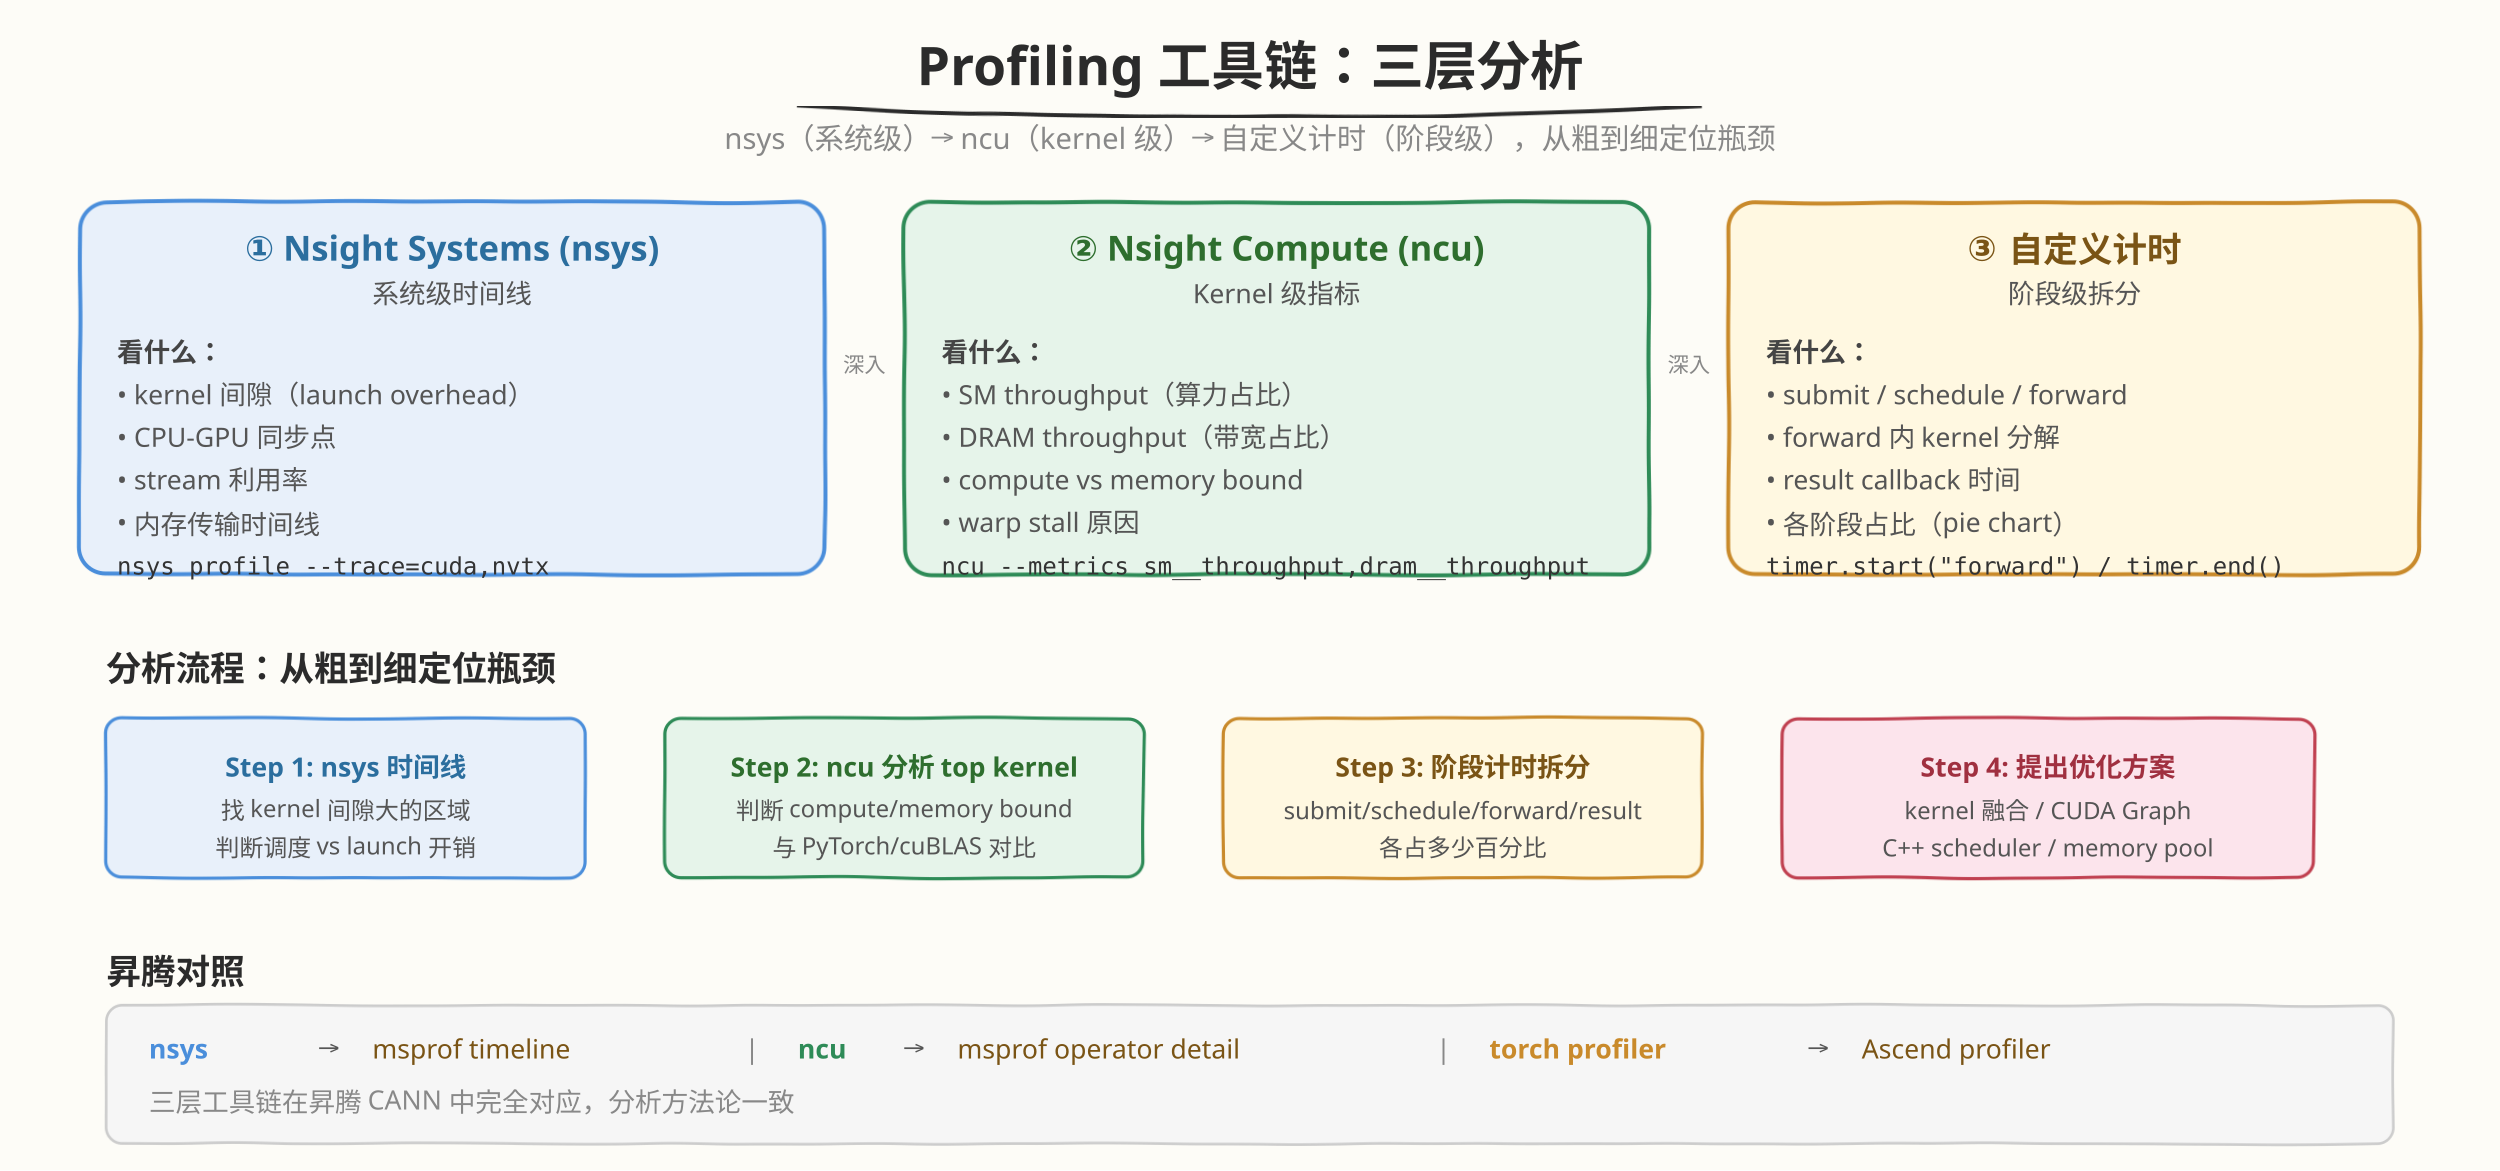
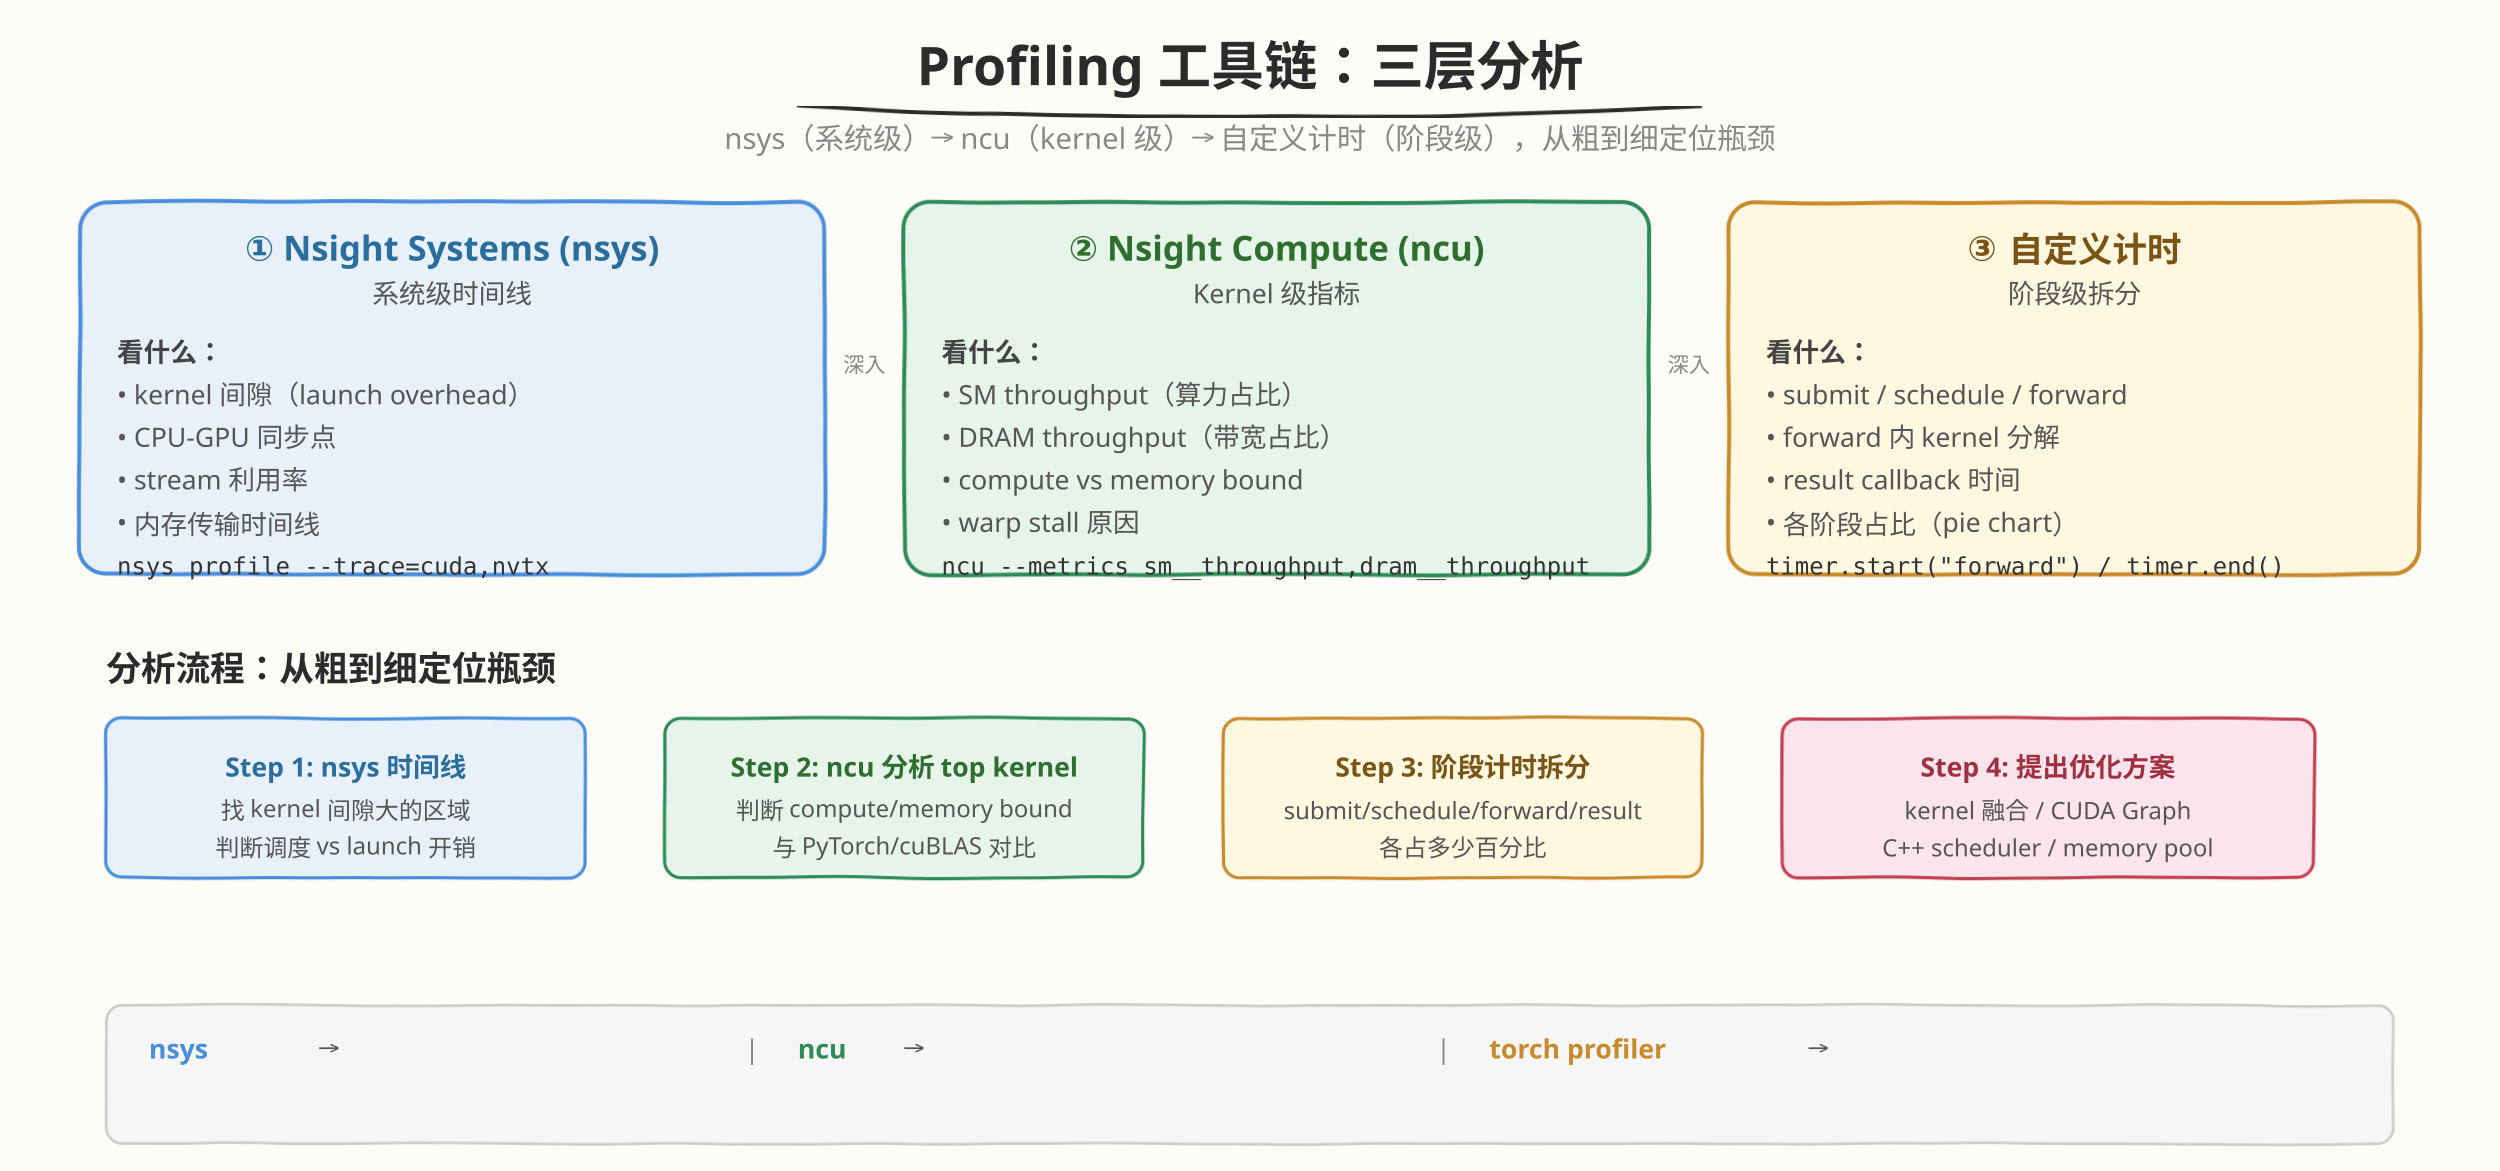
<svg xmlns="http://www.w3.org/2000/svg" viewBox="0 0 940 440" font-family="'Comic Sans MS','Marker Felt','Segoe UI','Kaiti SC',楷体,cursive">
  <defs>
    <filter id="sk" x="-3%" y="-3%" width="106%" height="106%">
      <feTurbulence type="fractalNoise" baseFrequency="0.018" numOctaves="2" seed="71" result="n" />
      <feDisplacementMap in="SourceGraphic" in2="n" scale="1.6" />
    </filter>
    <marker id="ar" markerWidth="9" markerHeight="9" refX="7" refY="4.5" orient="auto">
      <path d="M0,0 L9,4.5 L0,9 z" fill="#5a5a5a" />
    </marker>
  </defs>
  <rect width="940" height="440" fill="#fdfcf7" />
  <text x="470" y="32" text-anchor="middle" font-size="20" font-weight="bold" fill="#2b2b2b">Profiling 工具链：三层分析</text>
  <path d="M 300 40 Q 470 48 640 40" stroke="#2b2b2b" stroke-width="1.5" fill="none" filter="url(#sk)" />
  <text x="470" y="56" text-anchor="middle" font-size="11" fill="#888">nsys（系统级）→ ncu（kernel 级）→ 自定义计时（阶段级），从粗到细定位瓶颈</text>
  <g filter="url(#sk)">
    <rect x="30" y="76" width="280" height="140" rx="10" fill="#e8f0fa" stroke="#4a8edb" stroke-width="1.5" />
  </g>
  <text x="170" y="98" text-anchor="middle" font-size="13" font-weight="bold" fill="#2b6e9e">① Nsight Systems (nsys)</text>
  <text x="170" y="114" text-anchor="middle" font-size="10" fill="#555">系统级时间线</text>
  <text x="44" y="136" font-size="10" fill="#444" font-weight="bold">看什么：</text>
  <text x="44" y="152" font-size="10" fill="#555">• kernel 间隙（launch overhead）</text>
  <text x="44" y="168" font-size="10" fill="#555">• CPU-GPU 同步点</text>
  <text x="44" y="184" font-size="10" fill="#555">• stream 利用率</text>
  <text x="44" y="200" font-size="10" fill="#555">• 内存传输时间线</text>
  <text x="44" y="216" font-family="monospace" font-size="9" fill="#333">nsys profile --trace=cuda,nvtx</text>
  <path d="M 310 146 L 340 146" stroke="#5a5a5a" stroke-width="1.3" fill="none" marker-end="url(#ar)" filter="url(#sk)" />
  <text x="325" y="140" text-anchor="middle" font-size="8" fill="#888">深入</text>
  <g filter="url(#sk)">
    <rect x="340" y="76" width="280" height="140" rx="10" fill="#e6f4ea" stroke="#2e8b57" stroke-width="1.5" />
  </g>
  <text x="480" y="98" text-anchor="middle" font-size="13" font-weight="bold" fill="#2e6e2e">② Nsight Compute (ncu)</text>
  <text x="480" y="114" text-anchor="middle" font-size="10" fill="#555">Kernel 级指标</text>
  <text x="354" y="136" font-size="10" fill="#444" font-weight="bold">看什么：</text>
  <text x="354" y="152" font-size="10" fill="#555">• SM throughput（算力占比）</text>
  <text x="354" y="168" font-size="10" fill="#555">• DRAM throughput（带宽占比）</text>
  <text x="354" y="184" font-size="10" fill="#555">• compute vs memory bound</text>
  <text x="354" y="200" font-size="10" fill="#555">• warp stall 原因</text>
  <text x="354" y="216" font-family="monospace" font-size="9" fill="#333">ncu --metrics sm__throughput,dram__throughput</text>
  <path d="M 620 146 L 650 146" stroke="#5a5a5a" stroke-width="1.3" fill="none" marker-end="url(#ar)" filter="url(#sk)" />
  <text x="635" y="140" text-anchor="middle" font-size="8" fill="#888">深入</text>
  <g filter="url(#sk)">
    <rect x="650" y="76" width="260" height="140" rx="10" fill="#fff8e1" stroke="#c98a2b" stroke-width="1.5" />
  </g>
  <text x="780" y="98" text-anchor="middle" font-size="13" font-weight="bold" fill="#7a5415">③ 自定义计时</text>
  <text x="780" y="114" text-anchor="middle" font-size="10" fill="#555">阶段级拆分</text>
  <text x="664" y="136" font-size="10" fill="#444" font-weight="bold">看什么：</text>
  <text x="664" y="152" font-size="10" fill="#555">• submit / schedule / forward</text>
  <text x="664" y="168" font-size="10" fill="#555">• forward 内 kernel 分解</text>
  <text x="664" y="184" font-size="10" fill="#555">• result callback 时间</text>
  <text x="664" y="200" font-size="10" fill="#555">• 各阶段占比（pie chart）</text>
  <text x="664" y="216" font-family="monospace" font-size="9" fill="#333">timer.start("forward") / timer.end()</text>
  <line x1="30" y1="232" x2="910" y2="232" stroke="#eee" stroke-width="1" filter="url(#sk)" />
  <text x="40" y="256" font-size="13" font-weight="bold" fill="#2b2b2b">分析流程：从粗到细定位瓶颈</text>
  <g filter="url(#sk)">
    <rect x="40" y="270" width="180" height="60" rx="6" fill="#e8f0fa" stroke="#4a8edb" stroke-width="1.2" />
  </g>
  <text x="130" y="292" text-anchor="middle" font-size="10" fill="#2b6e9e" font-weight="bold">Step 1: nsys 时间线</text>
  <text x="130" y="308" text-anchor="middle" font-size="9" fill="#555">找 kernel 间隙大的区域</text>
  <text x="130" y="322" text-anchor="middle" font-size="9" fill="#555">判断调度 vs launch 开销</text>
  <path d="M 220 300 L 250 300" stroke="#5a5a5a" stroke-width="1.2" fill="none" marker-end="url(#ar)" filter="url(#sk)" />
  <g filter="url(#sk)">
    <rect x="250" y="270" width="180" height="60" rx="6" fill="#e6f4ea" stroke="#2e8b57" stroke-width="1.2" />
  </g>
  <text x="340" y="292" text-anchor="middle" font-size="10" fill="#2e6e2e" font-weight="bold">Step 2: ncu 分析 top kernel</text>
  <text x="340" y="308" text-anchor="middle" font-size="9" fill="#555">判断 compute/memory bound</text>
  <text x="340" y="322" text-anchor="middle" font-size="9" fill="#555">与 PyTorch/cuBLAS 对比</text>
  <path d="M 430 300 L 460 300" stroke="#5a5a5a" stroke-width="1.2" fill="none" marker-end="url(#ar)" filter="url(#sk)" />
  <g filter="url(#sk)">
    <rect x="460" y="270" width="180" height="60" rx="6" fill="#fff8e1" stroke="#c98a2b" stroke-width="1.2" />
  </g>
  <text x="550" y="292" text-anchor="middle" font-size="10" fill="#7a5415" font-weight="bold">Step 3: 阶段计时拆分</text>
  <text x="550" y="308" text-anchor="middle" font-size="9" fill="#555">submit/schedule/forward/result</text>
  <text x="550" y="322" text-anchor="middle" font-size="9" fill="#555">各占多少百分比</text>
  <path d="M 640 300 L 670 300" stroke="#5a5a5a" stroke-width="1.2" fill="none" marker-end="url(#ar)" filter="url(#sk)" />
  <g filter="url(#sk)">
    <rect x="670" y="270" width="200" height="60" rx="6" fill="#fce4ec" stroke="#c04050" stroke-width="1.2" />
  </g>
  <text x="770" y="292" text-anchor="middle" font-size="10" fill="#a03040" font-weight="bold">Step 4: 提出优化方案</text>
  <text x="770" y="308" text-anchor="middle" font-size="9" fill="#555">kernel 融合 / CUDA Graph</text>
  <text x="770" y="322" text-anchor="middle" font-size="9" fill="#555">C++ scheduler / memory pool</text>
  <line x1="30" y1="346" x2="910" y2="346" stroke="#eee" stroke-width="1" filter="url(#sk)" />
-   <text x="40" y="370" font-size="13" font-weight="bold" fill="#2b2b2b">昇腾对照</text>
  <g filter="url(#sk)">
    <rect x="40" y="378" width="860" height="52" rx="6" fill="#f6f6f6" stroke="#ccc" stroke-width="1" />
  </g>
  <g font-size="10" fill="#444">
    <text x="56" y="398" font-weight="bold" fill="#4a8edb">nsys</text>
    <text x="120" y="398" fill="#555">→</text>
-     <text x="140" y="398" fill="#7a5415">msprof timeline</text>
    <text x="280" y="398" fill="#888">|</text>
    <text x="300" y="398" font-weight="bold" fill="#2e8b57">ncu</text>
    <text x="340" y="398" fill="#555">→</text>
-     <text x="360" y="398" fill="#7a5415">msprof operator detail</text>
    <text x="540" y="398" fill="#888">|</text>
    <text x="560" y="398" font-weight="bold" fill="#c98a2b">torch profiler</text>
    <text x="680" y="398" fill="#555">→</text>
-     <text x="700" y="398" fill="#7a5415">Ascend profiler</text>
-     <text x="56" y="418" fill="#888">三层工具链在昇腾 CANN 中完全对应，分析方法论一致</text>
  </g>
</svg>
